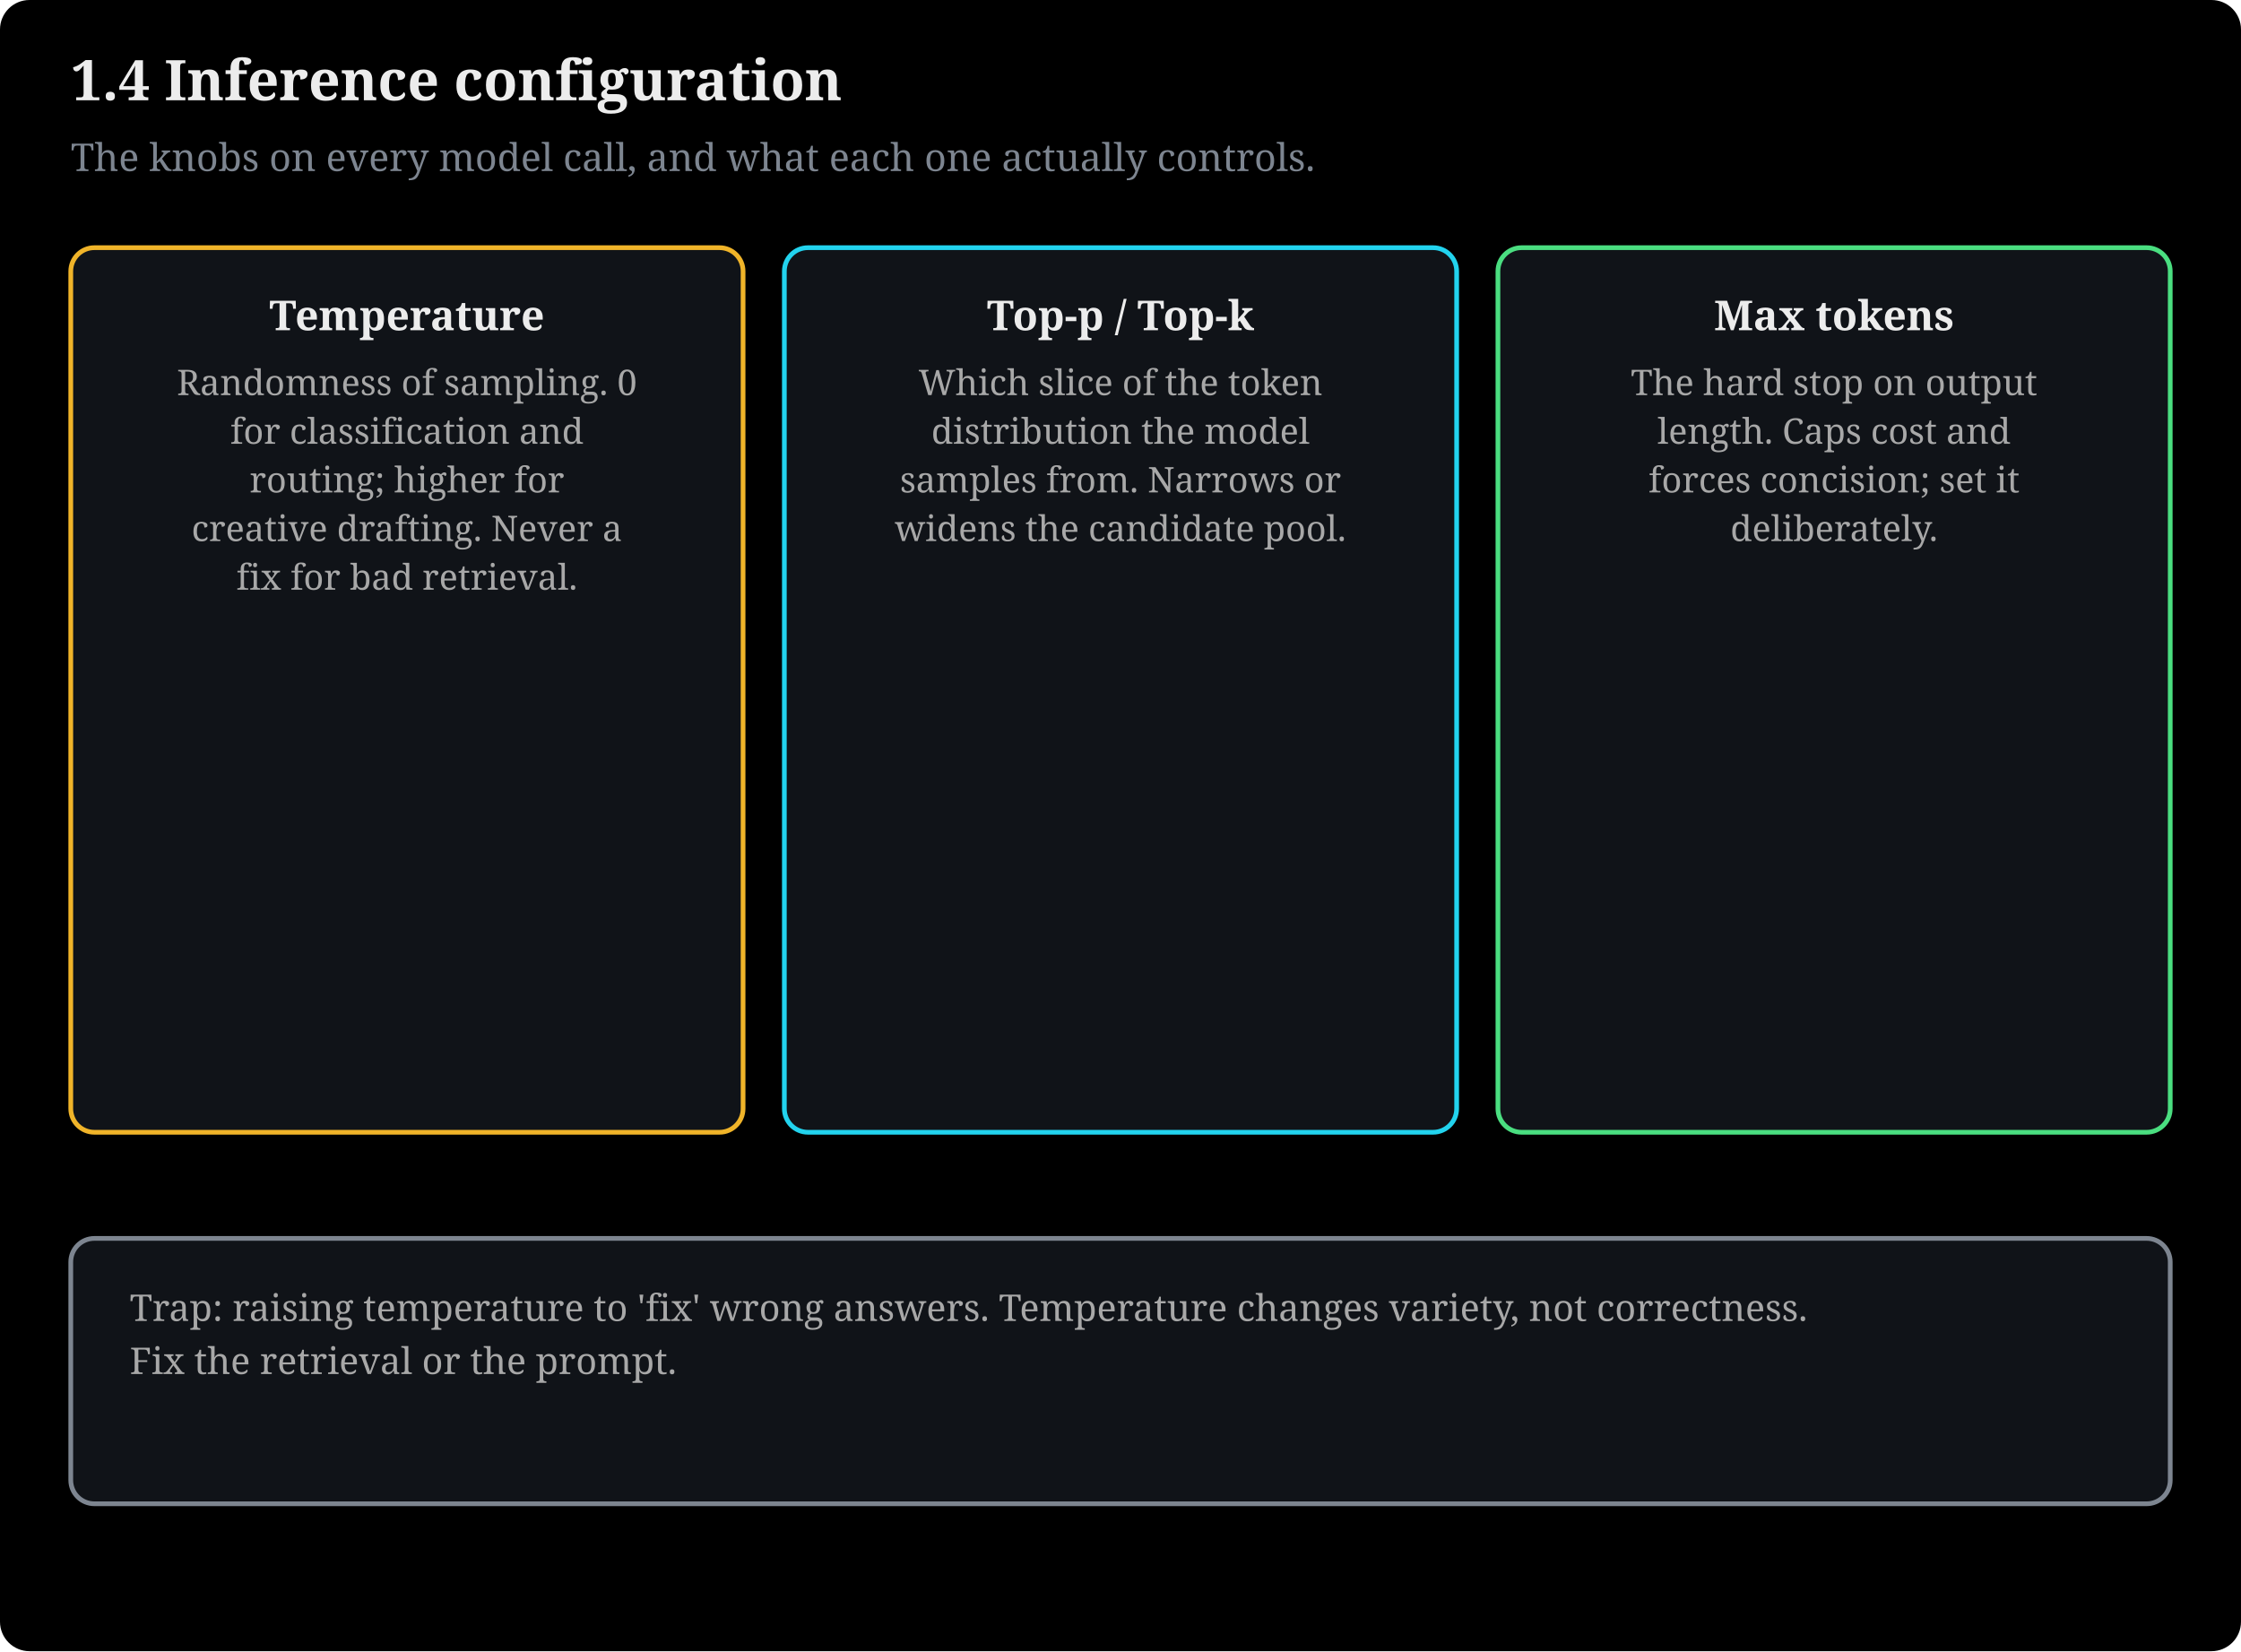
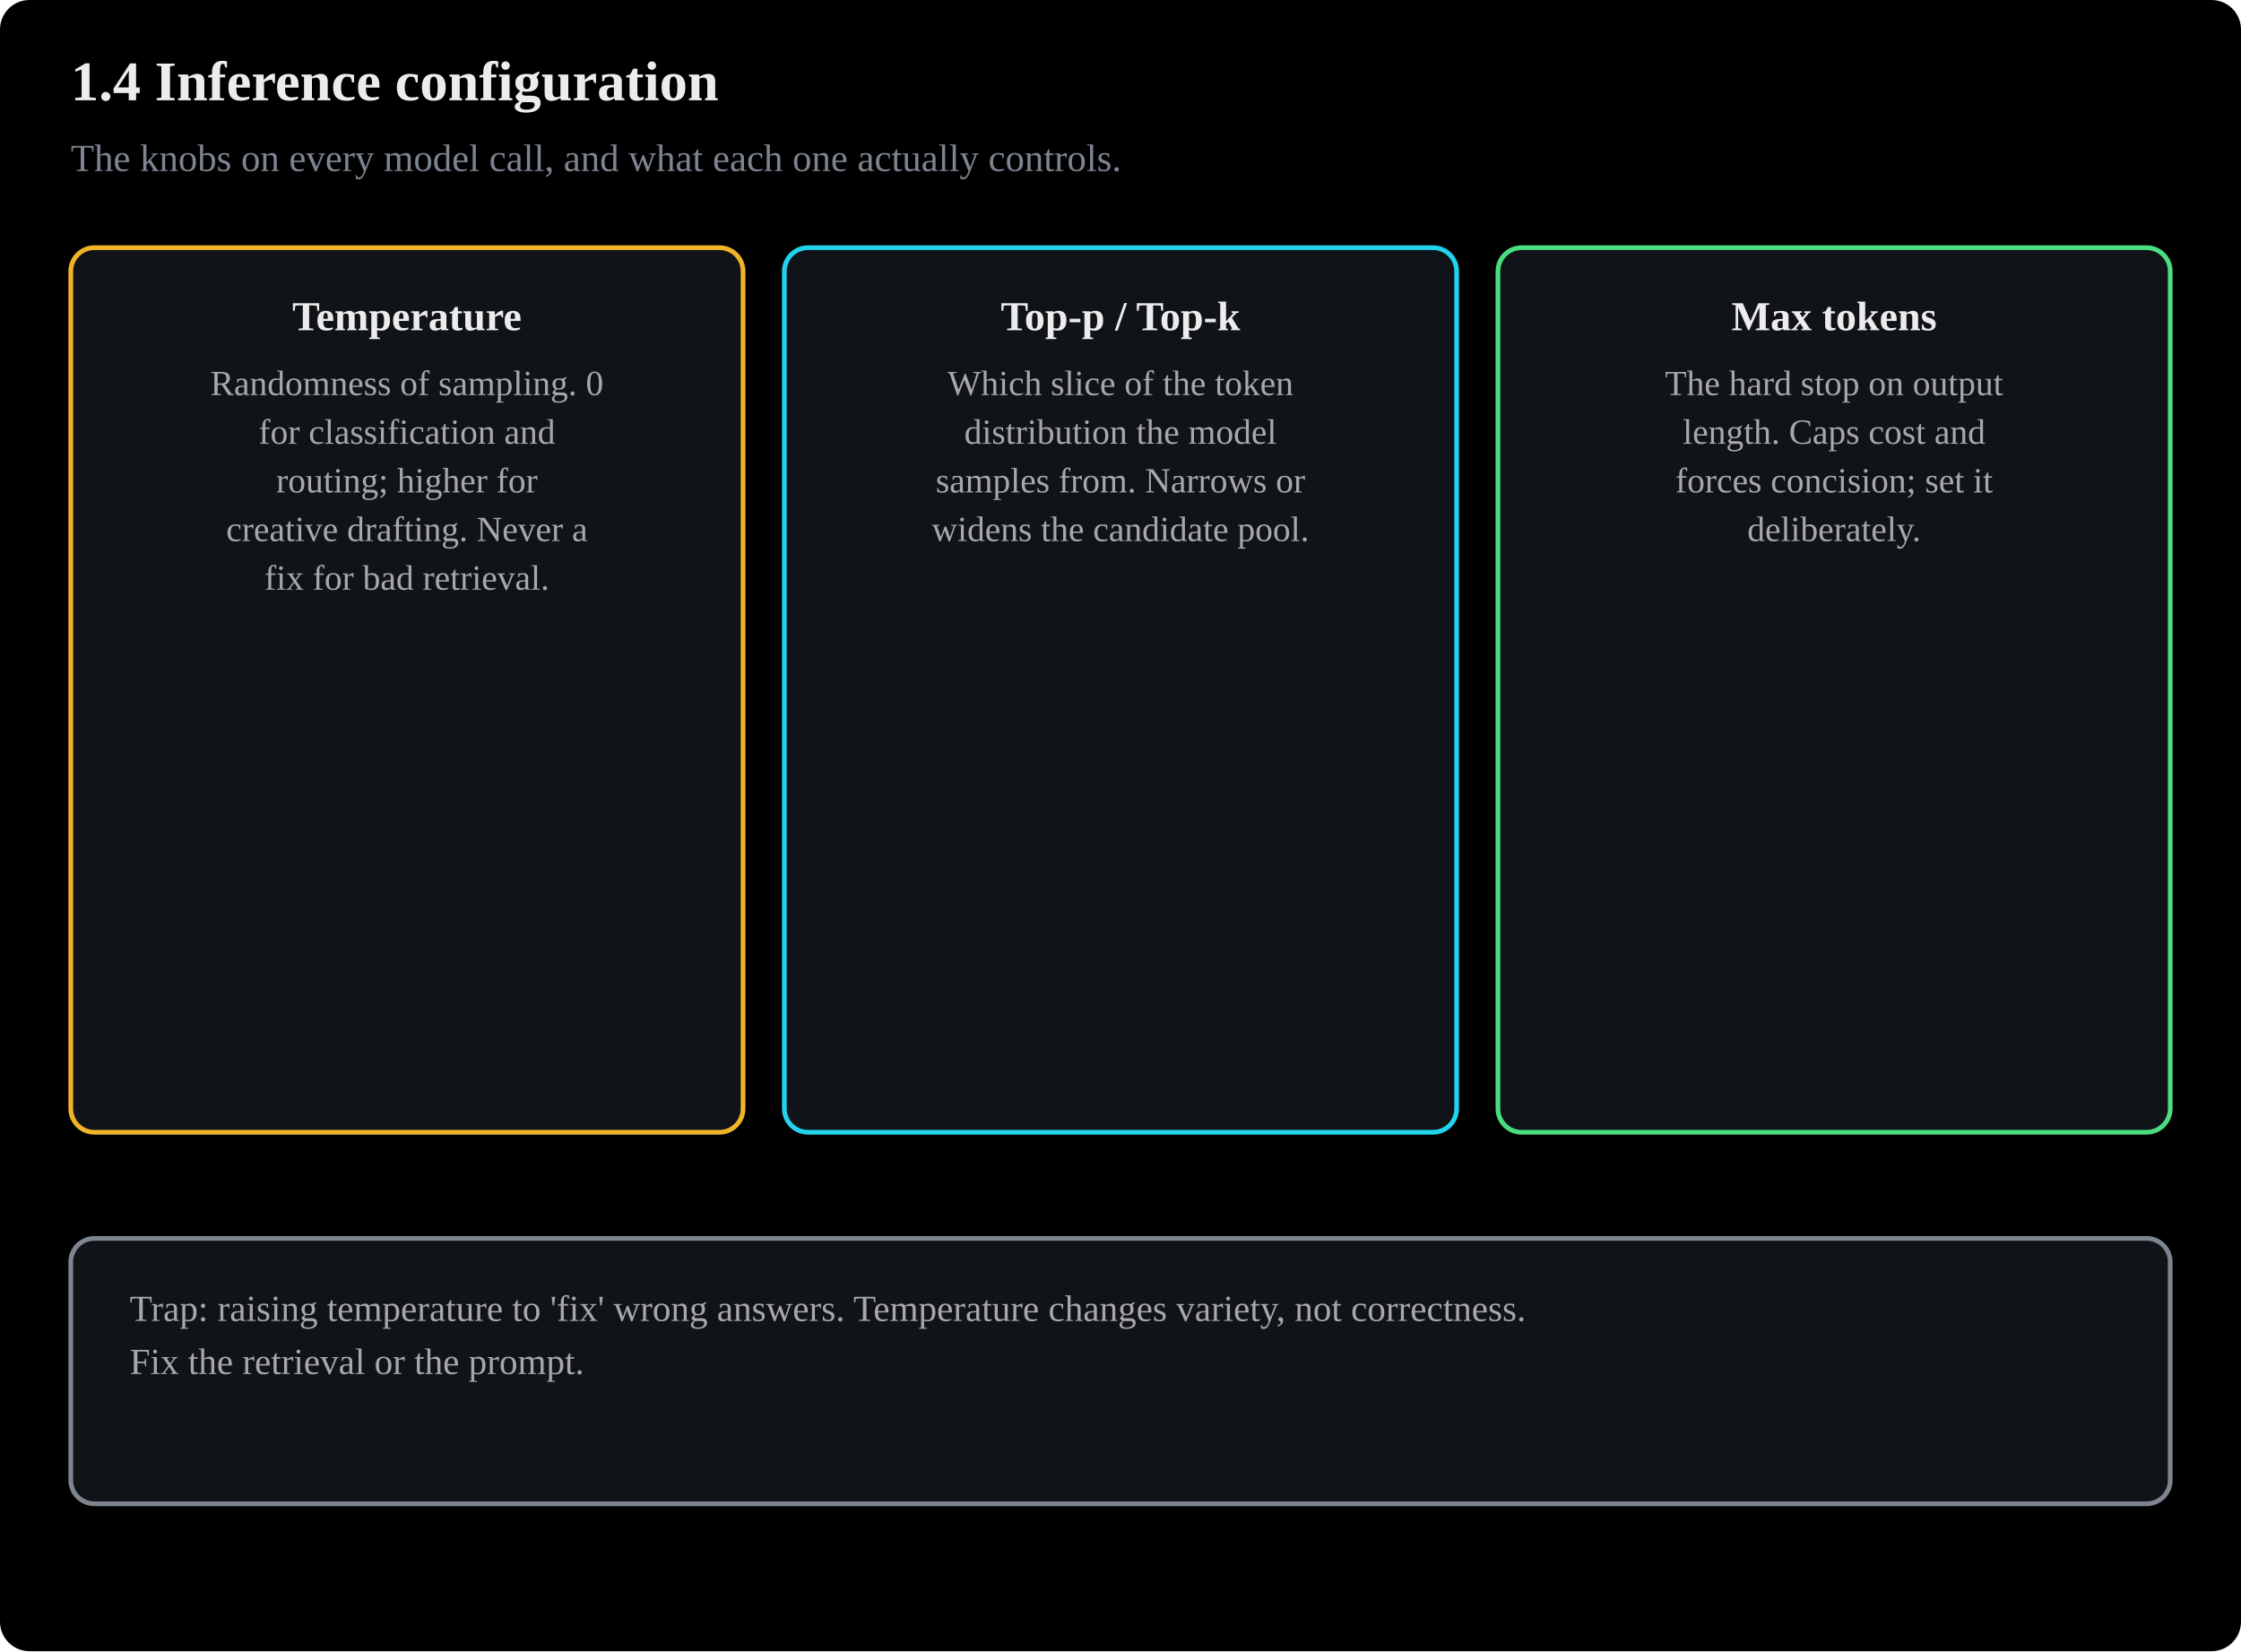
- <svg xmlns="http://www.w3.org/2000/svg" viewBox="0 0 760 560" width="100%" style="max-width:780px" font-family="Charis SIL, Georgia, serif" role="img">
+ <svg xmlns="http://www.w3.org/2000/svg" viewBox="0 0 760 560" width="100%" style="max-width:780px" font-family="Anthropic Sans, Inter, Source Sans 3, IBM Plex Sans, sans-serif" role="img">
  <rect x="0" y="0" width="760" height="560" fill="#000000" rx="10" />
  <text x="24" y="34" font-size="19" font-weight="bold" fill="#ececec">1.4 Inference configuration</text>
  <text x="24" y="58" font-size="13" fill="#7d8590">The knobs on every model call, and what each one actually controls.</text>
  <rect x="24.0" y="84" width="228.0" height="300" rx="8" fill="#101318" stroke="#f0b429" stroke-width="1.6" />
  <text x="138.0" y="112" font-size="14" fill="#ececec" text-anchor="middle" font-weight="bold">Temperature</text>
  <text x="138.0" y="134.0" font-size="12" fill="#a8a8a8" text-anchor="middle">Randomness of sampling. 0</text>
  <text x="138.0" y="150.5" font-size="12" fill="#a8a8a8" text-anchor="middle">for classification and</text>
  <text x="138.0" y="167.0" font-size="12" fill="#a8a8a8" text-anchor="middle">routing; higher for</text>
  <text x="138.0" y="183.5" font-size="12" fill="#a8a8a8" text-anchor="middle">creative drafting. Never a</text>
  <text x="138.0" y="200.0" font-size="12" fill="#a8a8a8" text-anchor="middle">fix for bad retrieval.</text>
  <rect x="266.0" y="84" width="228.0" height="300" rx="8" fill="#101318" stroke="#22d3ee" stroke-width="1.6" />
  <text x="380.0" y="112" font-size="14" fill="#ececec" text-anchor="middle" font-weight="bold">Top-p / Top-k</text>
  <text x="380.0" y="134.0" font-size="12" fill="#a8a8a8" text-anchor="middle">Which slice of the token</text>
  <text x="380.0" y="150.5" font-size="12" fill="#a8a8a8" text-anchor="middle">distribution the model</text>
  <text x="380.0" y="167.0" font-size="12" fill="#a8a8a8" text-anchor="middle">samples from. Narrows or</text>
  <text x="380.0" y="183.5" font-size="12" fill="#a8a8a8" text-anchor="middle">widens the candidate pool.</text>
  <rect x="508.0" y="84" width="228.0" height="300" rx="8" fill="#101318" stroke="#4ade80" stroke-width="1.6" />
  <text x="622.0" y="112" font-size="14" fill="#ececec" text-anchor="middle" font-weight="bold">Max tokens</text>
  <text x="622.0" y="134.0" font-size="12" fill="#a8a8a8" text-anchor="middle">The hard stop on output</text>
  <text x="622.0" y="150.5" font-size="12" fill="#a8a8a8" text-anchor="middle">length. Caps cost and</text>
  <text x="622.0" y="167.0" font-size="12" fill="#a8a8a8" text-anchor="middle">forces concision; set it</text>
  <text x="622.0" y="183.5" font-size="12" fill="#a8a8a8" text-anchor="middle">deliberately.</text>
  <rect x="24" y="420" width="712" height="90" rx="8" fill="#101318" stroke="#7d8590" stroke-width="1.6" />
  <text x="44" y="448" font-size="12.5" fill="#a8a8a8" text-anchor="start">Trap: raising temperature to 'fix' wrong answers. Temperature changes variety, not correctness.</text>
  <text x="44" y="466" font-size="12.5" fill="#a8a8a8" text-anchor="start">Fix the retrieval or the prompt.</text>
</svg>
